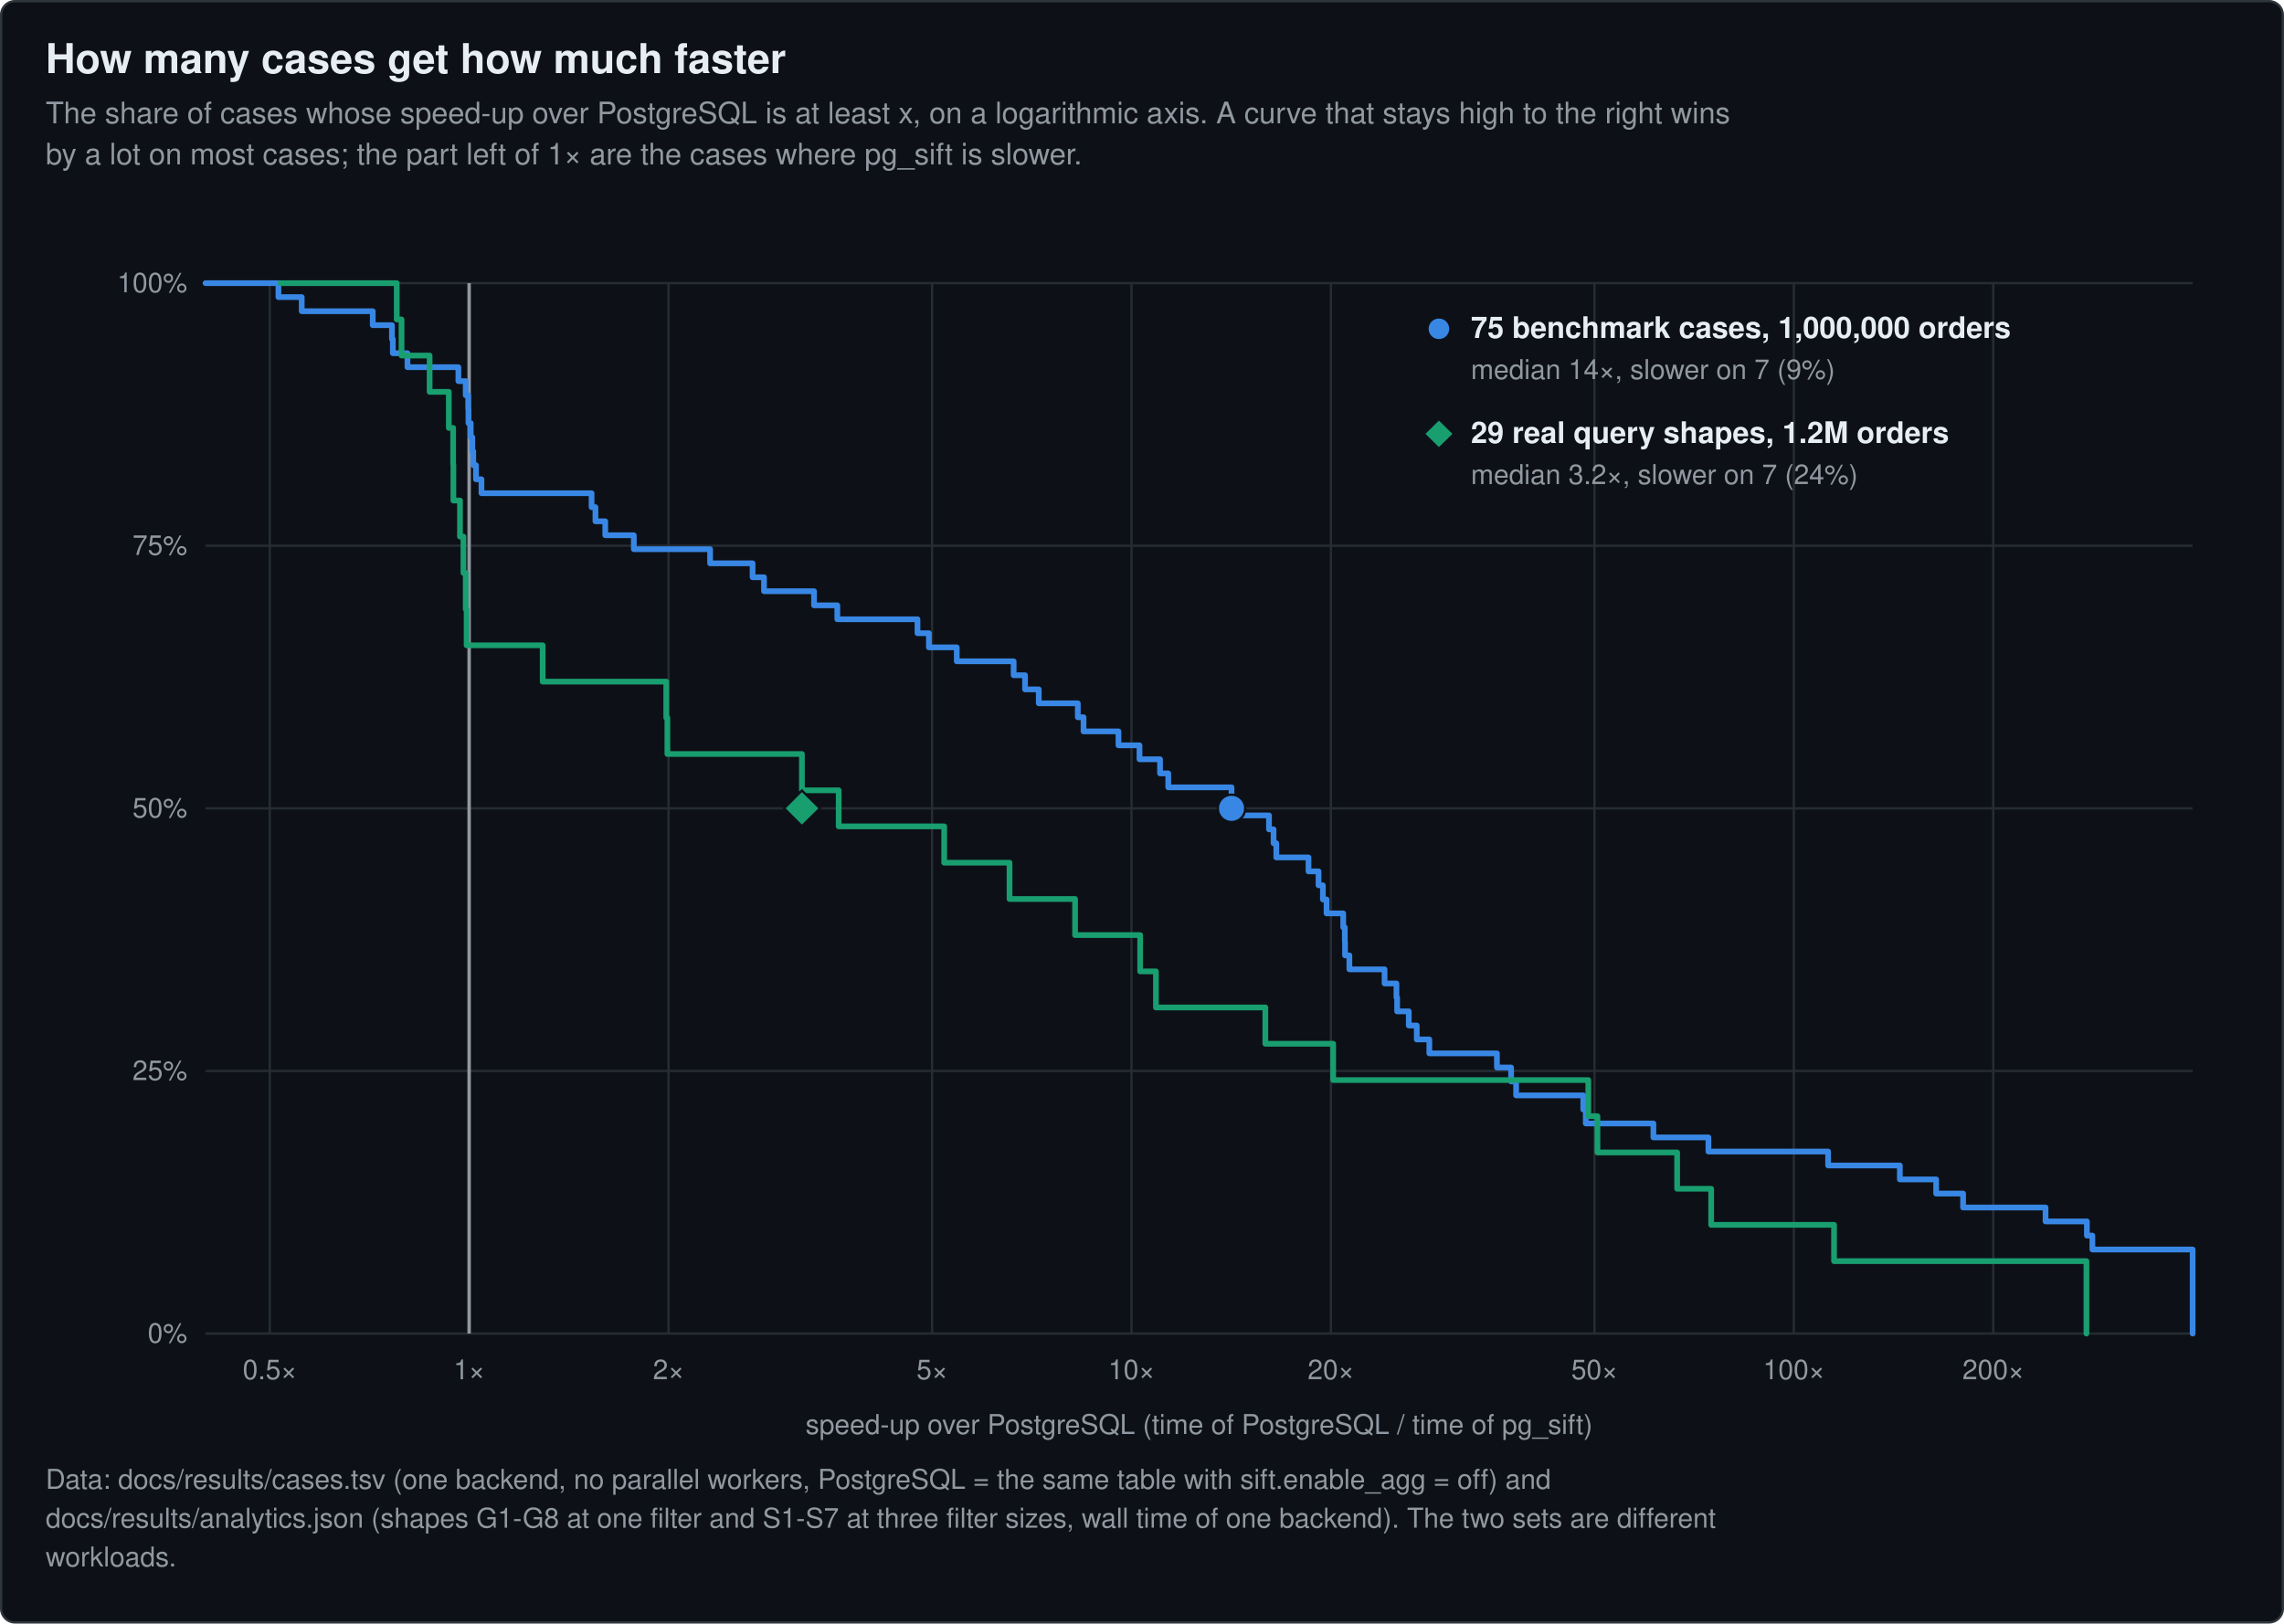
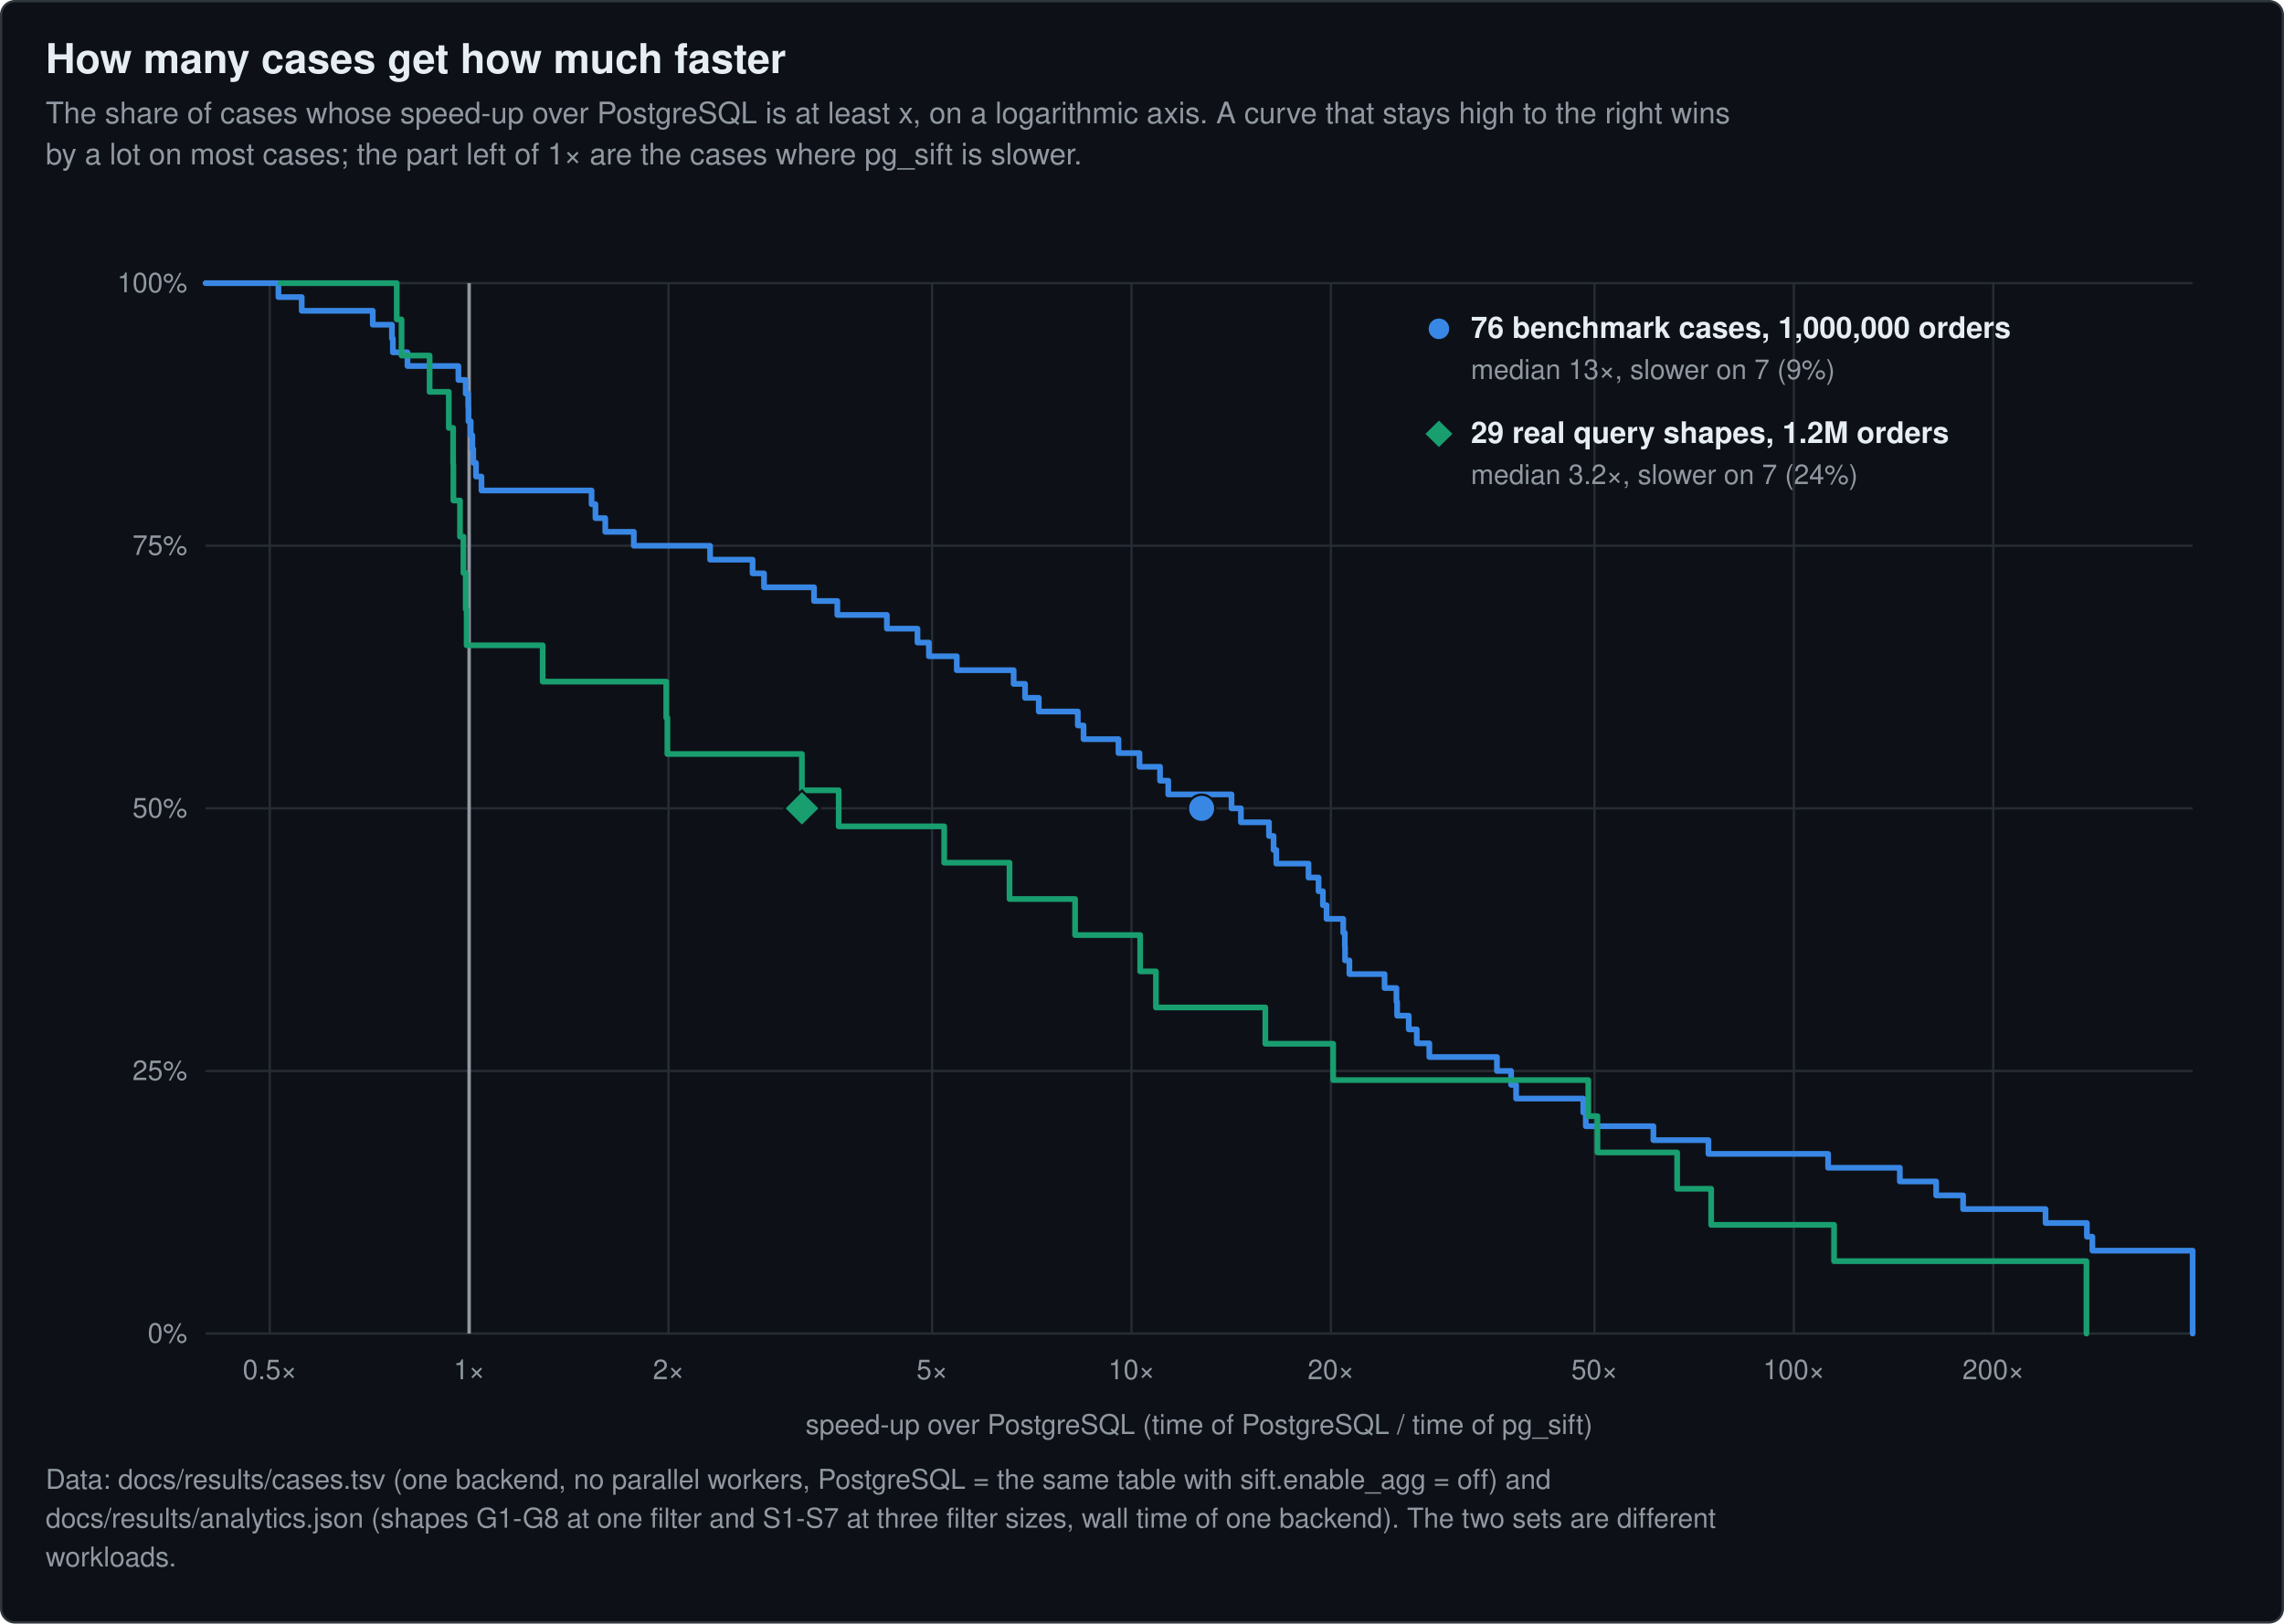
<svg xmlns="http://www.w3.org/2000/svg" width="1000" height="711" viewBox="0 0 1000 711" role="img" aria-labelledby="t d" font-family="Helvetica, Arial, sans-serif">
  <rect x="0.5" y="0.5" width="999" height="710" rx="6" fill="#0d1117" stroke="#30363d" />
  <text x="20" y="32" font-size="18" text-anchor="start" fill="#e6edf3" font-weight="bold">How many cases get how much faster</text>
  <text x="20" y="54" font-size="13" text-anchor="start" fill="#9198a1">The share of cases whose speed-up over PostgreSQL is at least x, on a logarithmic axis. A curve that stays high to the right wins</text>
  <text x="20" y="72" font-size="13" text-anchor="start" fill="#9198a1">by a lot on most cases; the part left of 1× are the cases where pg_sift is slower.</text>
  <line x1="90" y1="584" x2="960" y2="584" stroke="#262c34" stroke-width="1" />
  <text x="82" y="588" font-size="12" text-anchor="end" fill="#9198a1">0%</text>
  <line x1="90" y1="469" x2="960" y2="469" stroke="#262c34" stroke-width="1" />
  <text x="82" y="473" font-size="12" text-anchor="end" fill="#9198a1">25%</text>
  <line x1="90" y1="354" x2="960" y2="354" stroke="#262c34" stroke-width="1" />
  <text x="82" y="358" font-size="12" text-anchor="end" fill="#9198a1">50%</text>
  <line x1="90" y1="239" x2="960" y2="239" stroke="#262c34" stroke-width="1" />
  <text x="82" y="243" font-size="12" text-anchor="end" fill="#9198a1">75%</text>
  <line x1="90" y1="124" x2="960" y2="124" stroke="#262c34" stroke-width="1" />
  <text x="82" y="128" font-size="12" text-anchor="end" fill="#9198a1">100%</text>
  <line x1="118.1" y1="124" x2="118.1" y2="584" stroke="#262c34" stroke-width="1" />
  <text x="118.1" y="604" font-size="12" text-anchor="middle" fill="#9198a1">0.5×</text>
  <line x1="205.4" y1="124" x2="205.4" y2="584" stroke="#9198a1" stroke-width="1.5" />
  <text x="205.4" y="604" font-size="12" text-anchor="middle" fill="#9198a1">1×</text>
  <line x1="292.7" y1="124" x2="292.7" y2="584" stroke="#262c34" stroke-width="1" />
  <text x="292.7" y="604" font-size="12" text-anchor="middle" fill="#9198a1">2×</text>
  <line x1="408.1" y1="124" x2="408.1" y2="584" stroke="#262c34" stroke-width="1" />
  <text x="408.1" y="604" font-size="12" text-anchor="middle" fill="#9198a1">5×</text>
  <line x1="495.4" y1="124" x2="495.4" y2="584" stroke="#262c34" stroke-width="1" />
  <text x="495.4" y="604" font-size="12" text-anchor="middle" fill="#9198a1">10×</text>
  <line x1="582.7" y1="124" x2="582.7" y2="584" stroke="#262c34" stroke-width="1" />
  <text x="582.7" y="604" font-size="12" text-anchor="middle" fill="#9198a1">20×</text>
  <line x1="698.1" y1="124" x2="698.1" y2="584" stroke="#262c34" stroke-width="1" />
  <text x="698.1" y="604" font-size="12" text-anchor="middle" fill="#9198a1">50×</text>
  <line x1="785.4" y1="124" x2="785.4" y2="584" stroke="#262c34" stroke-width="1" />
  <text x="785.4" y="604" font-size="12" text-anchor="middle" fill="#9198a1">100×</text>
  <line x1="872.7" y1="124" x2="872.7" y2="584" stroke="#262c34" stroke-width="1" />
  <text x="872.7" y="604" font-size="12" text-anchor="middle" fill="#9198a1">200×</text>
  <text x="525" y="628" font-size="12" text-anchor="middle" fill="#9198a1">speed-up over PostgreSQL (time of PostgreSQL / time of pg_sift)</text>
-   <polyline fill="none" stroke="#3987e5" stroke-width="2.5" stroke-linejoin="round" stroke-linecap="round" points="90,124 90,124 90,124 121.9,124 121.9,130.1 132.1,130.1 132.1,136.3 163.2,136.3 163.2,142.4 171.6,142.4 171.6,148.5 172,148.5 172,154.7 178.4,154.7 178.4,160.8 200.7,160.8 200.7,166.9 203.9,166.9 203.9,173.1 205,173.1 205,179.2 205.1,179.2 205.1,185.3 206.1,185.3 206.1,191.5 206.8,191.5 206.8,197.6 207.2,197.6 207.2,203.7 208.4,203.7 208.4,209.9 210.8,209.9 210.8,216 259,216 259,222.1 260.7,222.1 260.7,228.3 265,228.3 265,234.4 277.5,234.4 277.5,240.5 310.9,240.5 310.9,246.7 329.5,246.7 329.5,252.8 334.5,252.8 334.5,258.9 356.4,258.9 356.4,265.1 366.6,265.1 366.6,271.2 401.7,271.2 401.7,277.3 406.7,277.3 406.7,283.5 418.9,283.5 418.9,289.6 443.8,289.6 443.8,295.7 448.8,295.7 448.8,301.9 454.8,301.9 454.8,308 471.9,308 471.9,314.1 474.4,314.1 474.4,320.3 489.7,320.3 489.7,326.4 498.9,326.4 498.9,332.5 507.9,332.5 507.9,338.7 511.5,338.7 511.5,344.8 539.2,344.8 539.2,350.9 543.3,350.9 543.3,357.1 555.6,357.1 555.6,363.2 557.6,363.2 557.6,369.3 558.8,369.3 558.8,375.5 572.9,375.5 572.9,381.6 577.3,381.6 577.3,387.7 579.2,387.7 579.2,393.9 580.8,393.9 580.8,400 588.1,400 588.1,406.1 588.8,406.1 588.8,412.3 588.9,412.3 588.9,418.4 590.8,418.4 590.8,424.5 606.2,424.5 606.2,430.7 611.4,430.7 611.4,436.8 611.7,436.8 611.7,442.9 616.8,442.9 616.8,449.1 620.3,449.1 620.3,455.2 625.8,455.2 625.8,461.3 655.4,461.3 655.4,467.5 661.6,467.5 661.6,473.6 663.8,473.6 663.8,479.7 693.2,479.7 693.2,485.9 694.3,485.9 694.3,492 723.9,492 723.9,498.1 748,498.1 748,504.3 800.4,504.3 800.4,510.4 831.8,510.4 831.8,516.5 847.7,516.5 847.7,522.7 859.5,522.7 859.5,528.8 895.6,528.8 895.6,534.9 913.7,534.9 913.7,541.1 916.1,541.1 916.1,547.2 960,547.2 960,553.3 960,553.3 960,559.5 960,559.5 960,565.6 960,565.6 960,571.7 960,571.7 960,577.9 960,584" />
-   <circle cx="539.2" cy="354" r="5.5" fill="#3987e5" stroke="#0d1117" stroke-width="2" paint-order="stroke" />
+   <polyline fill="none" stroke="#3987e5" stroke-width="2.5" stroke-linejoin="round" stroke-linecap="round" points="90,124 90,124 90,124 121.9,124 121.9,130.1 132.1,130.1 132.1,136.1 163.2,136.1 163.2,142.2 171.6,142.2 171.6,148.2 172,148.2 172,154.3 178.4,154.3 178.4,160.3 200.7,160.3 200.7,166.4 203.9,166.4 203.9,172.4 205,172.4 205,178.5 205.1,178.5 205.1,184.5 206.1,184.5 206.1,190.6 206.8,190.6 206.8,196.6 207.2,196.6 207.2,202.7 208.4,202.7 208.4,208.7 210.8,208.7 210.8,214.8 259,214.8 259,220.8 260.7,220.8 260.7,226.9 265,226.9 265,232.9 277.5,232.9 277.5,239 310.9,239 310.9,245.1 329.5,245.1 329.5,251.1 334.5,251.1 334.5,257.2 356.4,257.2 356.4,263.2 366.6,263.2 366.6,269.3 388.3,269.3 388.3,275.3 401.7,275.3 401.7,281.4 406.7,281.4 406.7,287.4 418.9,287.4 418.9,293.5 443.8,293.5 443.8,299.5 448.8,299.5 448.8,305.6 454.8,305.6 454.8,311.6 471.9,311.6 471.9,317.7 474.4,317.7 474.4,323.7 489.7,323.7 489.7,329.8 498.9,329.8 498.9,335.8 507.9,335.8 507.9,341.9 511.5,341.9 511.5,347.9 539.2,347.9 539.2,354 543.3,354 543.3,360.1 555.6,360.1 555.6,366.1 557.6,366.1 557.6,372.2 558.8,372.2 558.8,378.2 572.9,378.2 572.9,384.3 577.3,384.3 577.3,390.3 579.2,390.3 579.2,396.4 580.8,396.4 580.8,402.4 588.1,402.4 588.1,408.5 588.8,408.5 588.8,414.5 588.9,414.5 588.9,420.6 590.8,420.6 590.8,426.6 606.2,426.6 606.2,432.7 611.4,432.7 611.4,438.7 611.7,438.7 611.7,444.8 616.8,444.8 616.8,450.8 620.3,450.8 620.3,456.9 625.8,456.9 625.8,462.9 655.4,462.9 655.4,469 661.6,469 661.6,475.1 663.8,475.1 663.8,481.1 693.2,481.1 693.2,487.2 694.3,487.2 694.3,493.2 723.9,493.2 723.9,499.3 748,499.3 748,505.3 800.4,505.3 800.4,511.4 831.8,511.4 831.8,517.4 847.7,517.4 847.7,523.5 859.5,523.5 859.5,529.5 895.6,529.5 895.6,535.6 913.7,535.6 913.7,541.6 916.1,541.6 916.1,547.7 960,547.7 960,553.7 960,553.7 960,559.8 960,559.8 960,565.8 960,565.8 960,571.9 960,571.9 960,577.9 960,584" />
+   <circle cx="526.1" cy="354" r="5.5" fill="#3987e5" stroke="#0d1117" stroke-width="2" paint-order="stroke" />
  <circle cx="630" cy="144" r="4.5" fill="#3987e5" stroke="#0d1117" stroke-width="2" paint-order="stroke" />
-   <text x="644" y="148" font-size="13" text-anchor="start" fill="#e6edf3" font-weight="bold">75 benchmark cases, 1,000,000 orders</text>
-   <text x="644" y="166" font-size="12" text-anchor="start" fill="#9198a1">median 14×, slower on 7 (9%)</text>
+   <text x="644" y="148" font-size="13" text-anchor="start" fill="#e6edf3" font-weight="bold">76 benchmark cases, 1,000,000 orders</text>
+   <text x="644" y="166" font-size="12" text-anchor="start" fill="#9198a1">median 13×, slower on 7 (9%)</text>
  <polyline fill="none" stroke="#199e70" stroke-width="2.5" stroke-linejoin="round" stroke-linecap="round" points="122.8,124 122.8,124 122.8,124 173.7,124 173.7,139.9 175.8,139.9 175.8,155.7 188.1,155.7 188.1,171.6 196.5,171.6 196.5,187.4 198.4,187.4 198.4,203.3 198.5,203.3 198.5,219.2 201.4,219.2 201.4,235 202.9,235 202.9,250.9 203.9,250.9 203.9,266.8 204.3,266.8 204.3,282.6 237.6,282.6 237.6,298.5 291.7,298.5 291.7,314.3 292.2,314.3 292.2,330.2 351.1,330.2 351.1,346.1 367.2,346.1 367.2,361.9 413.4,361.9 413.4,377.8 442,377.8 442,393.7 470.7,393.7 470.7,409.5 499.2,409.5 499.2,425.4 506.1,425.4 506.1,441.2 554,441.2 554,457.1 583.7,457.1 583.7,473 695.4,473 695.4,488.8 699.4,488.8 699.4,504.7 734.3,504.7 734.3,520.6 749.2,520.6 749.2,536.4 803,536.4 803,552.3 913.5,552.3 913.5,568.1 913.5,584" />
  <polygon points="351.1,346.9 358.3,354 351.1,361.1 344,354" fill="#199e70" stroke="#0d1117" stroke-width="2" paint-order="stroke" />
  <polygon points="630,184.2 635.9,190 630,195.8 624.1,190" fill="#199e70" stroke="#0d1117" stroke-width="2" paint-order="stroke" />
  <text x="644" y="194" font-size="13" text-anchor="start" fill="#e6edf3" font-weight="bold">29 real query shapes, 1.2M orders</text>
  <text x="644" y="212" font-size="12" text-anchor="start" fill="#9198a1">median 3.2×, slower on 7 (24%)</text>
  <text x="20" y="652" font-size="12" text-anchor="start" fill="#9198a1">Data: docs/results/cases.tsv (one backend, no parallel workers, PostgreSQL = the same table with sift.enable_agg = off) and</text>
  <text x="20" y="669" font-size="12" text-anchor="start" fill="#9198a1">docs/results/analytics.json (shapes G1-G8 at one filter and S1-S7 at three filter sizes, wall time of one backend). The two sets are different</text>
  <text x="20" y="686" font-size="12" text-anchor="start" fill="#9198a1">workloads.</text>
</svg>
